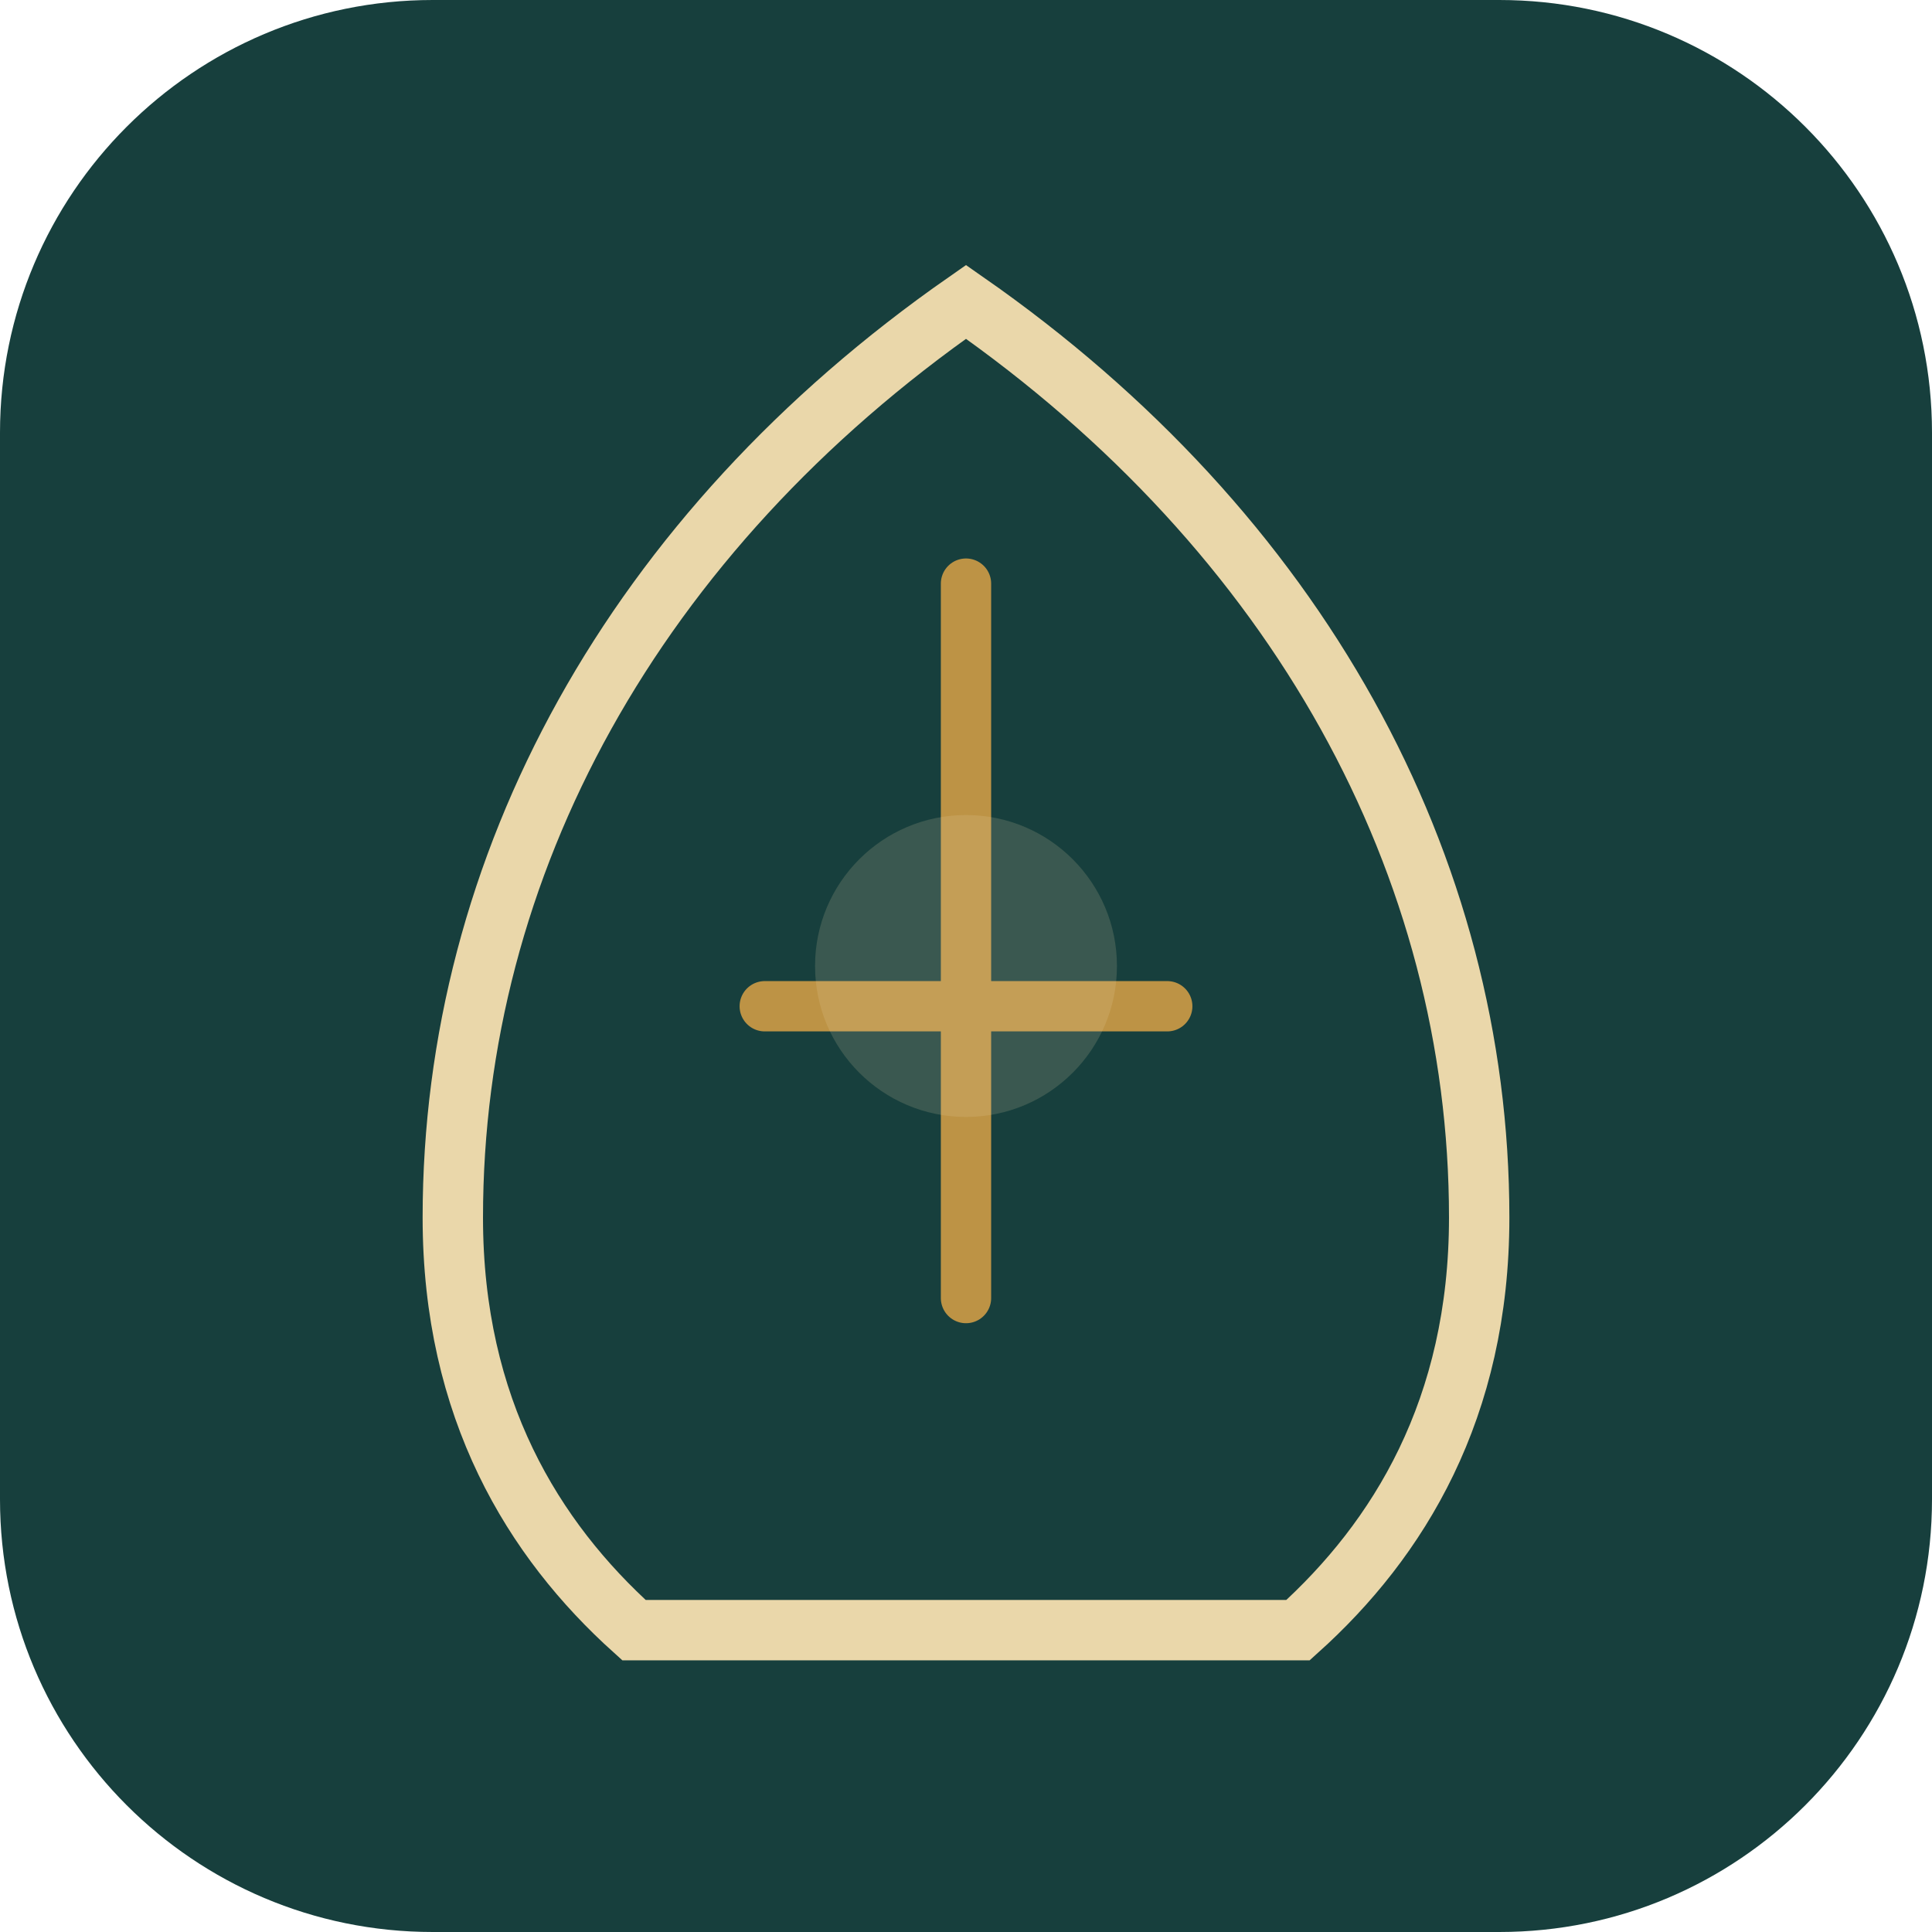
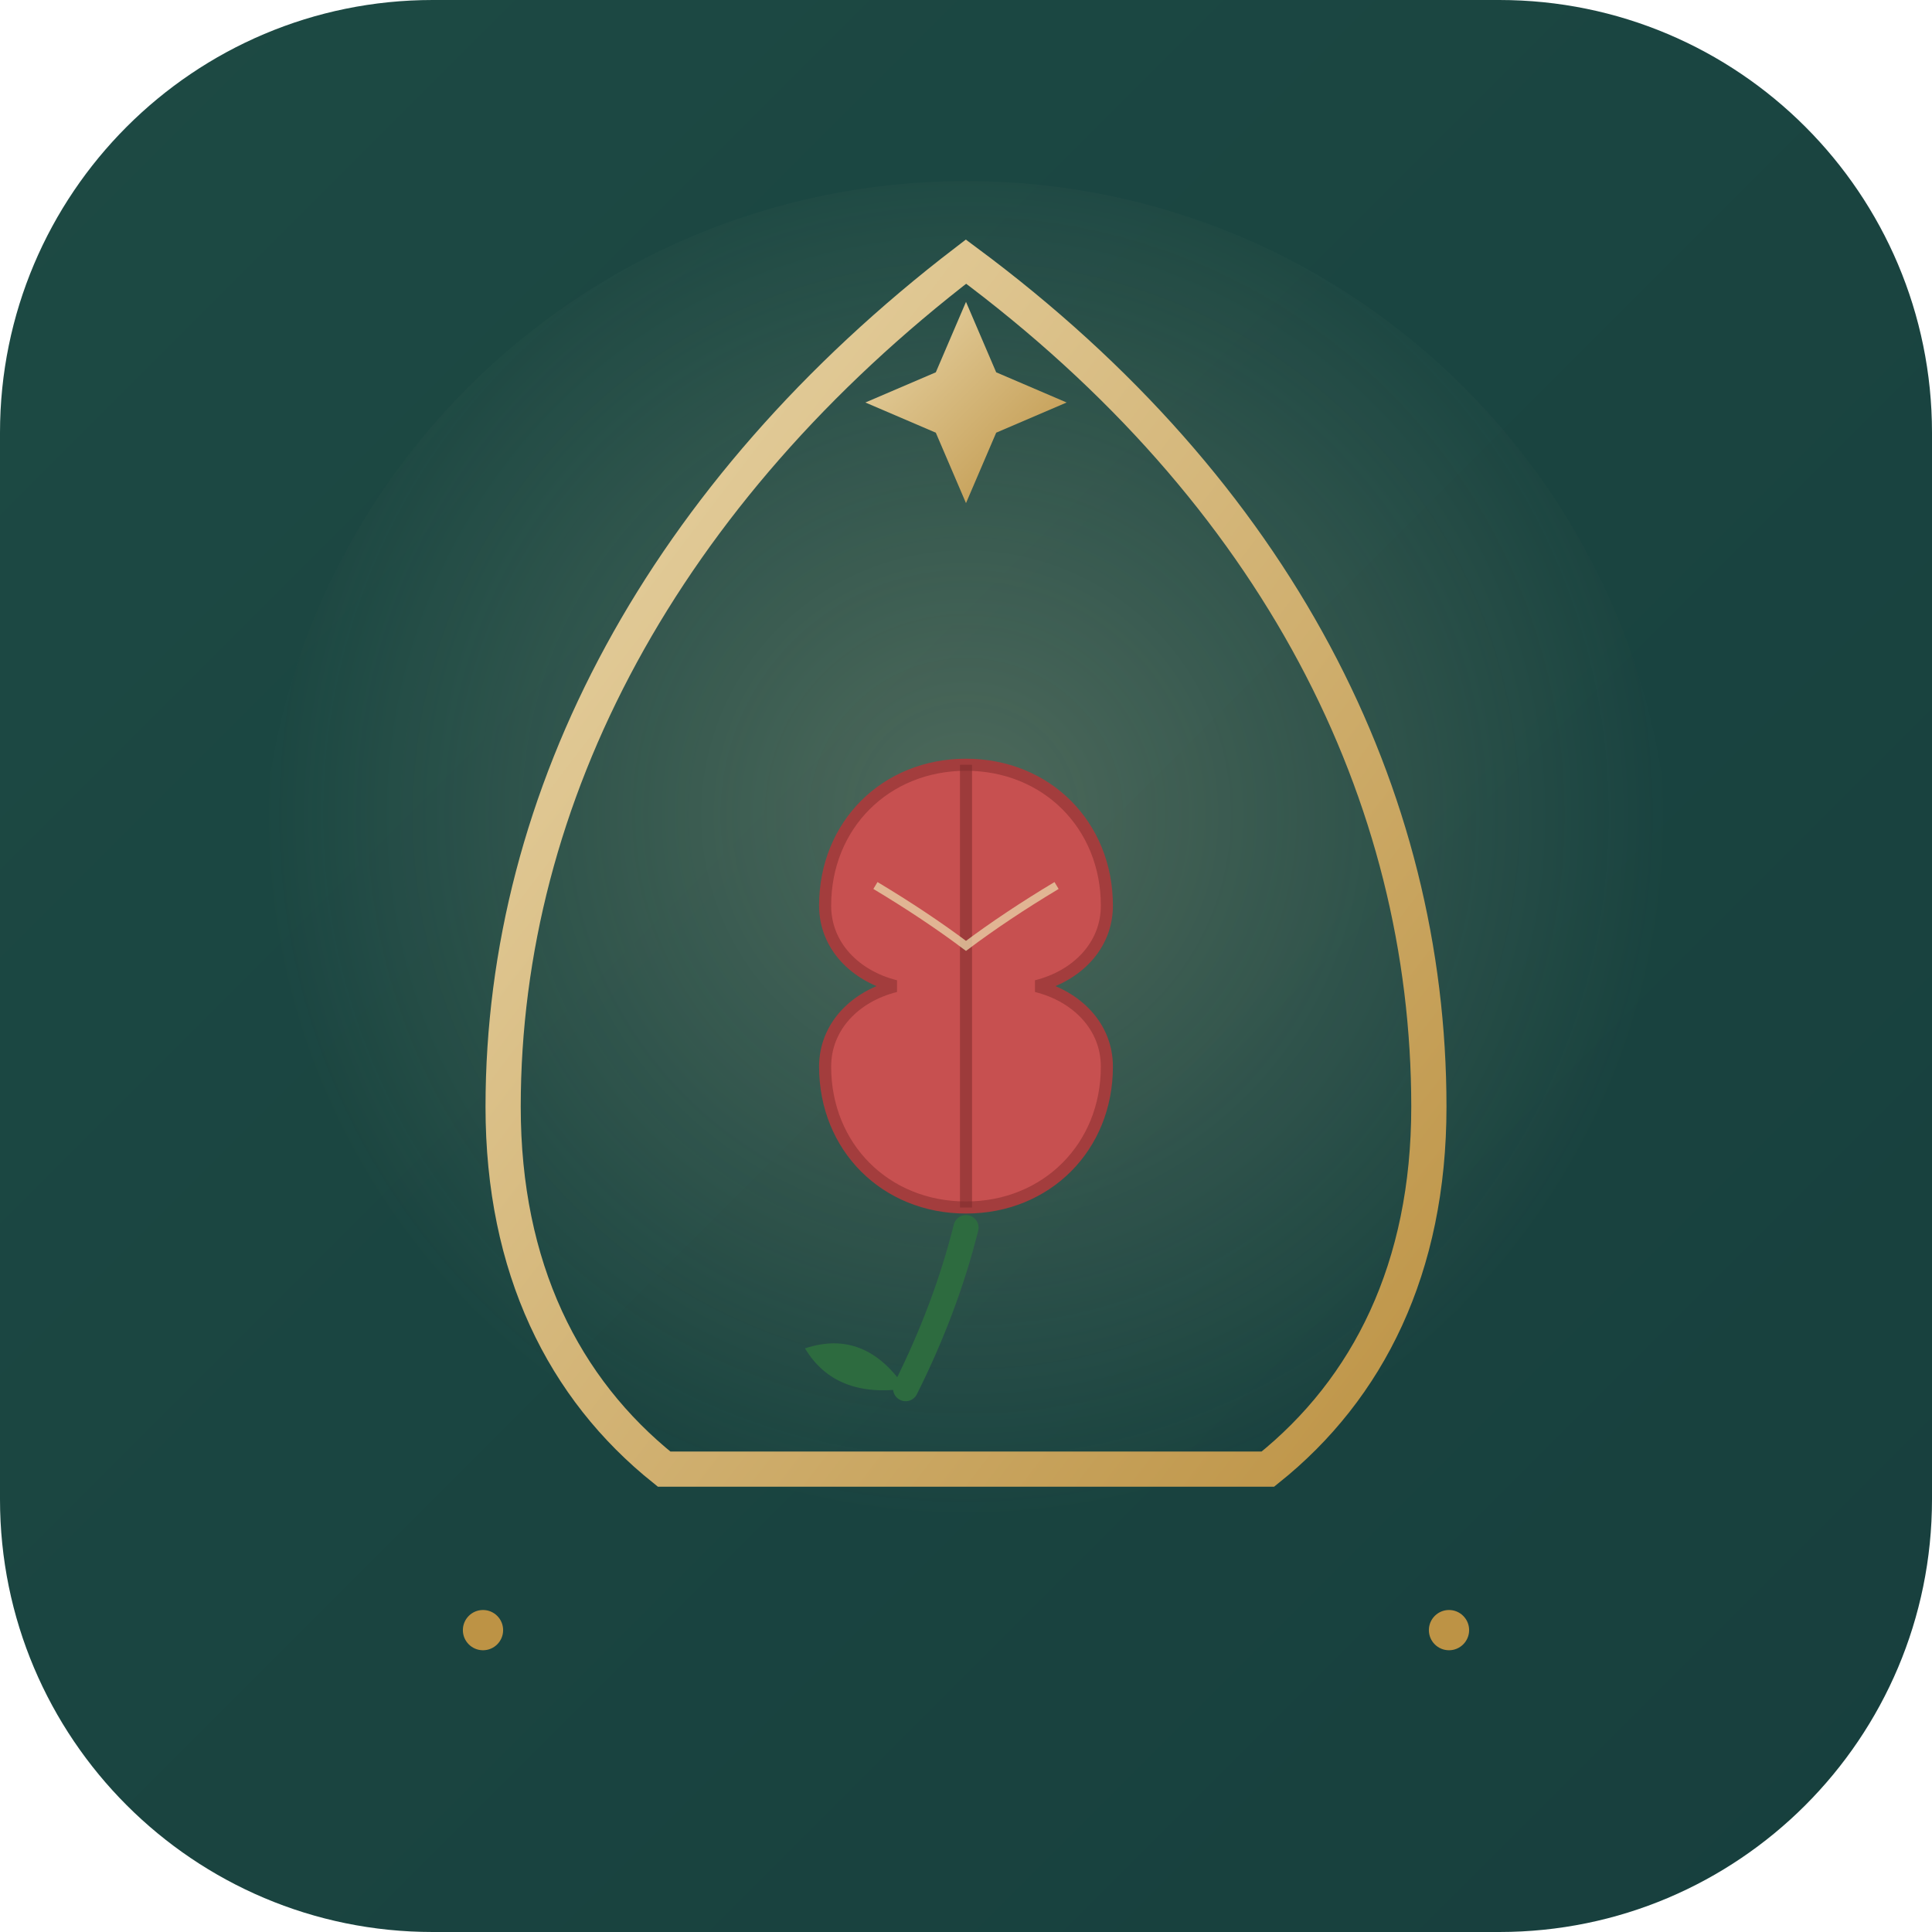
<svg xmlns="http://www.w3.org/2000/svg" viewBox="0 0 192 192" role="img" aria-label="شهیدنامه">
-   <rect width="192" height="192" rx="43" fill="#173f3d" />
-   <path d="M96 30c-33 23-51 56-51 91 0 19 8 32 18 41h66c10-9 18-22 18-41 0-35-18-68-51-91Z" fill="none" stroke="#ead7aa" stroke-width="6" />
-   <path d="M96 58v71M76 100h40" stroke="#bd9345" stroke-width="5" stroke-linecap="round" />
-   <circle cx="96" cy="96" r="15" fill="#ead7aa" opacity=".17" />
+   <defs>
+     <linearGradient id="bgGrad" x1="0%" y1="0%" x2="100%" y2="100%">
+       <stop offset="0%" stop-color="#1d4a44" />
+       <stop offset="100%" stop-color="#173f3d" />
+     </linearGradient>
+     <linearGradient id="goldGrad" x1="0%" y1="0%" x2="100%" y2="100%">
+       <stop offset="0%" stop-color="#ead7aa" />
+       <stop offset="100%" stop-color="#bd9345" />
+     </linearGradient>
+     <radialGradient id="haloGrad" cx="50%" cy="45%" r="50%">
+       <stop offset="0%" stop-color="#ead7aa" stop-opacity=".25" />
+       <stop offset="100%" stop-color="#ead7aa" stop-opacity="0" />
+     </radialGradient>
+   </defs>
+   <rect width="192" height="192" rx="43" fill="url(#bgGrad)" />
+   <circle cx="96" cy="88" r="70" fill="url(#haloGrad)" />
+   <path d="M96 26c-30 23-46 53-46 84 0 16 6 28 16 36h60c10-8 16-20 16-36 0-31-15-61-46-84Z" fill="none" stroke="url(#goldGrad)" stroke-width="3.5" />
+   <g transform="translate(96,40)" fill="url(#goldGrad)">
+     <path d="M0 -10 L3 -3 L10 0 L3 3 L0 10 L-3 3 L-10 0 L-3 -3 Z" />
+   </g>
+   <g transform="translate(96,98)">
+     <path d="M0 -22 C-8 -22 -14 -16 -14 -8 C-14 -4 -11 -1 -7 0 C-11 1 -14 4 -14 8 C-14 16 -8 22 0 22 C8 22 14 16 14 8 C14 4 11 1 7 0 C11 -1 14 -4 14 -8 C14 -16 8 -22 0 -22 Z" fill="#c75050" stroke="#a33d3d" stroke-width="1.2" />
+     <path d="M0 -22 L0 22" stroke="#7a2a2a" stroke-width="1.2" opacity=".55" />
+     <path d="M-9 -10 Q-4 -7 0 -4 Q4 -7 9 -10" stroke="#ead7aa" stroke-width=".8" fill="none" opacity=".75" />
+   </g>
+   <path d="M96 122 Q94 130 90 138" stroke="#2d6b3f" stroke-width="2.5" stroke-linecap="round" fill="none" />
+   <path d="M90 138 Q86 132 80 134 Q83 139 90 138 Z" fill="#2d6b3f" />
+   <path d="M48 162 H144" stroke="url(#goldGrad)" stroke-width="1.2" opacity=".6" />
+   <circle cx="48" cy="162" r="2" fill="#bd9345" />
+   <circle cx="144" cy="162" r="2" fill="#bd9345" />
</svg>
